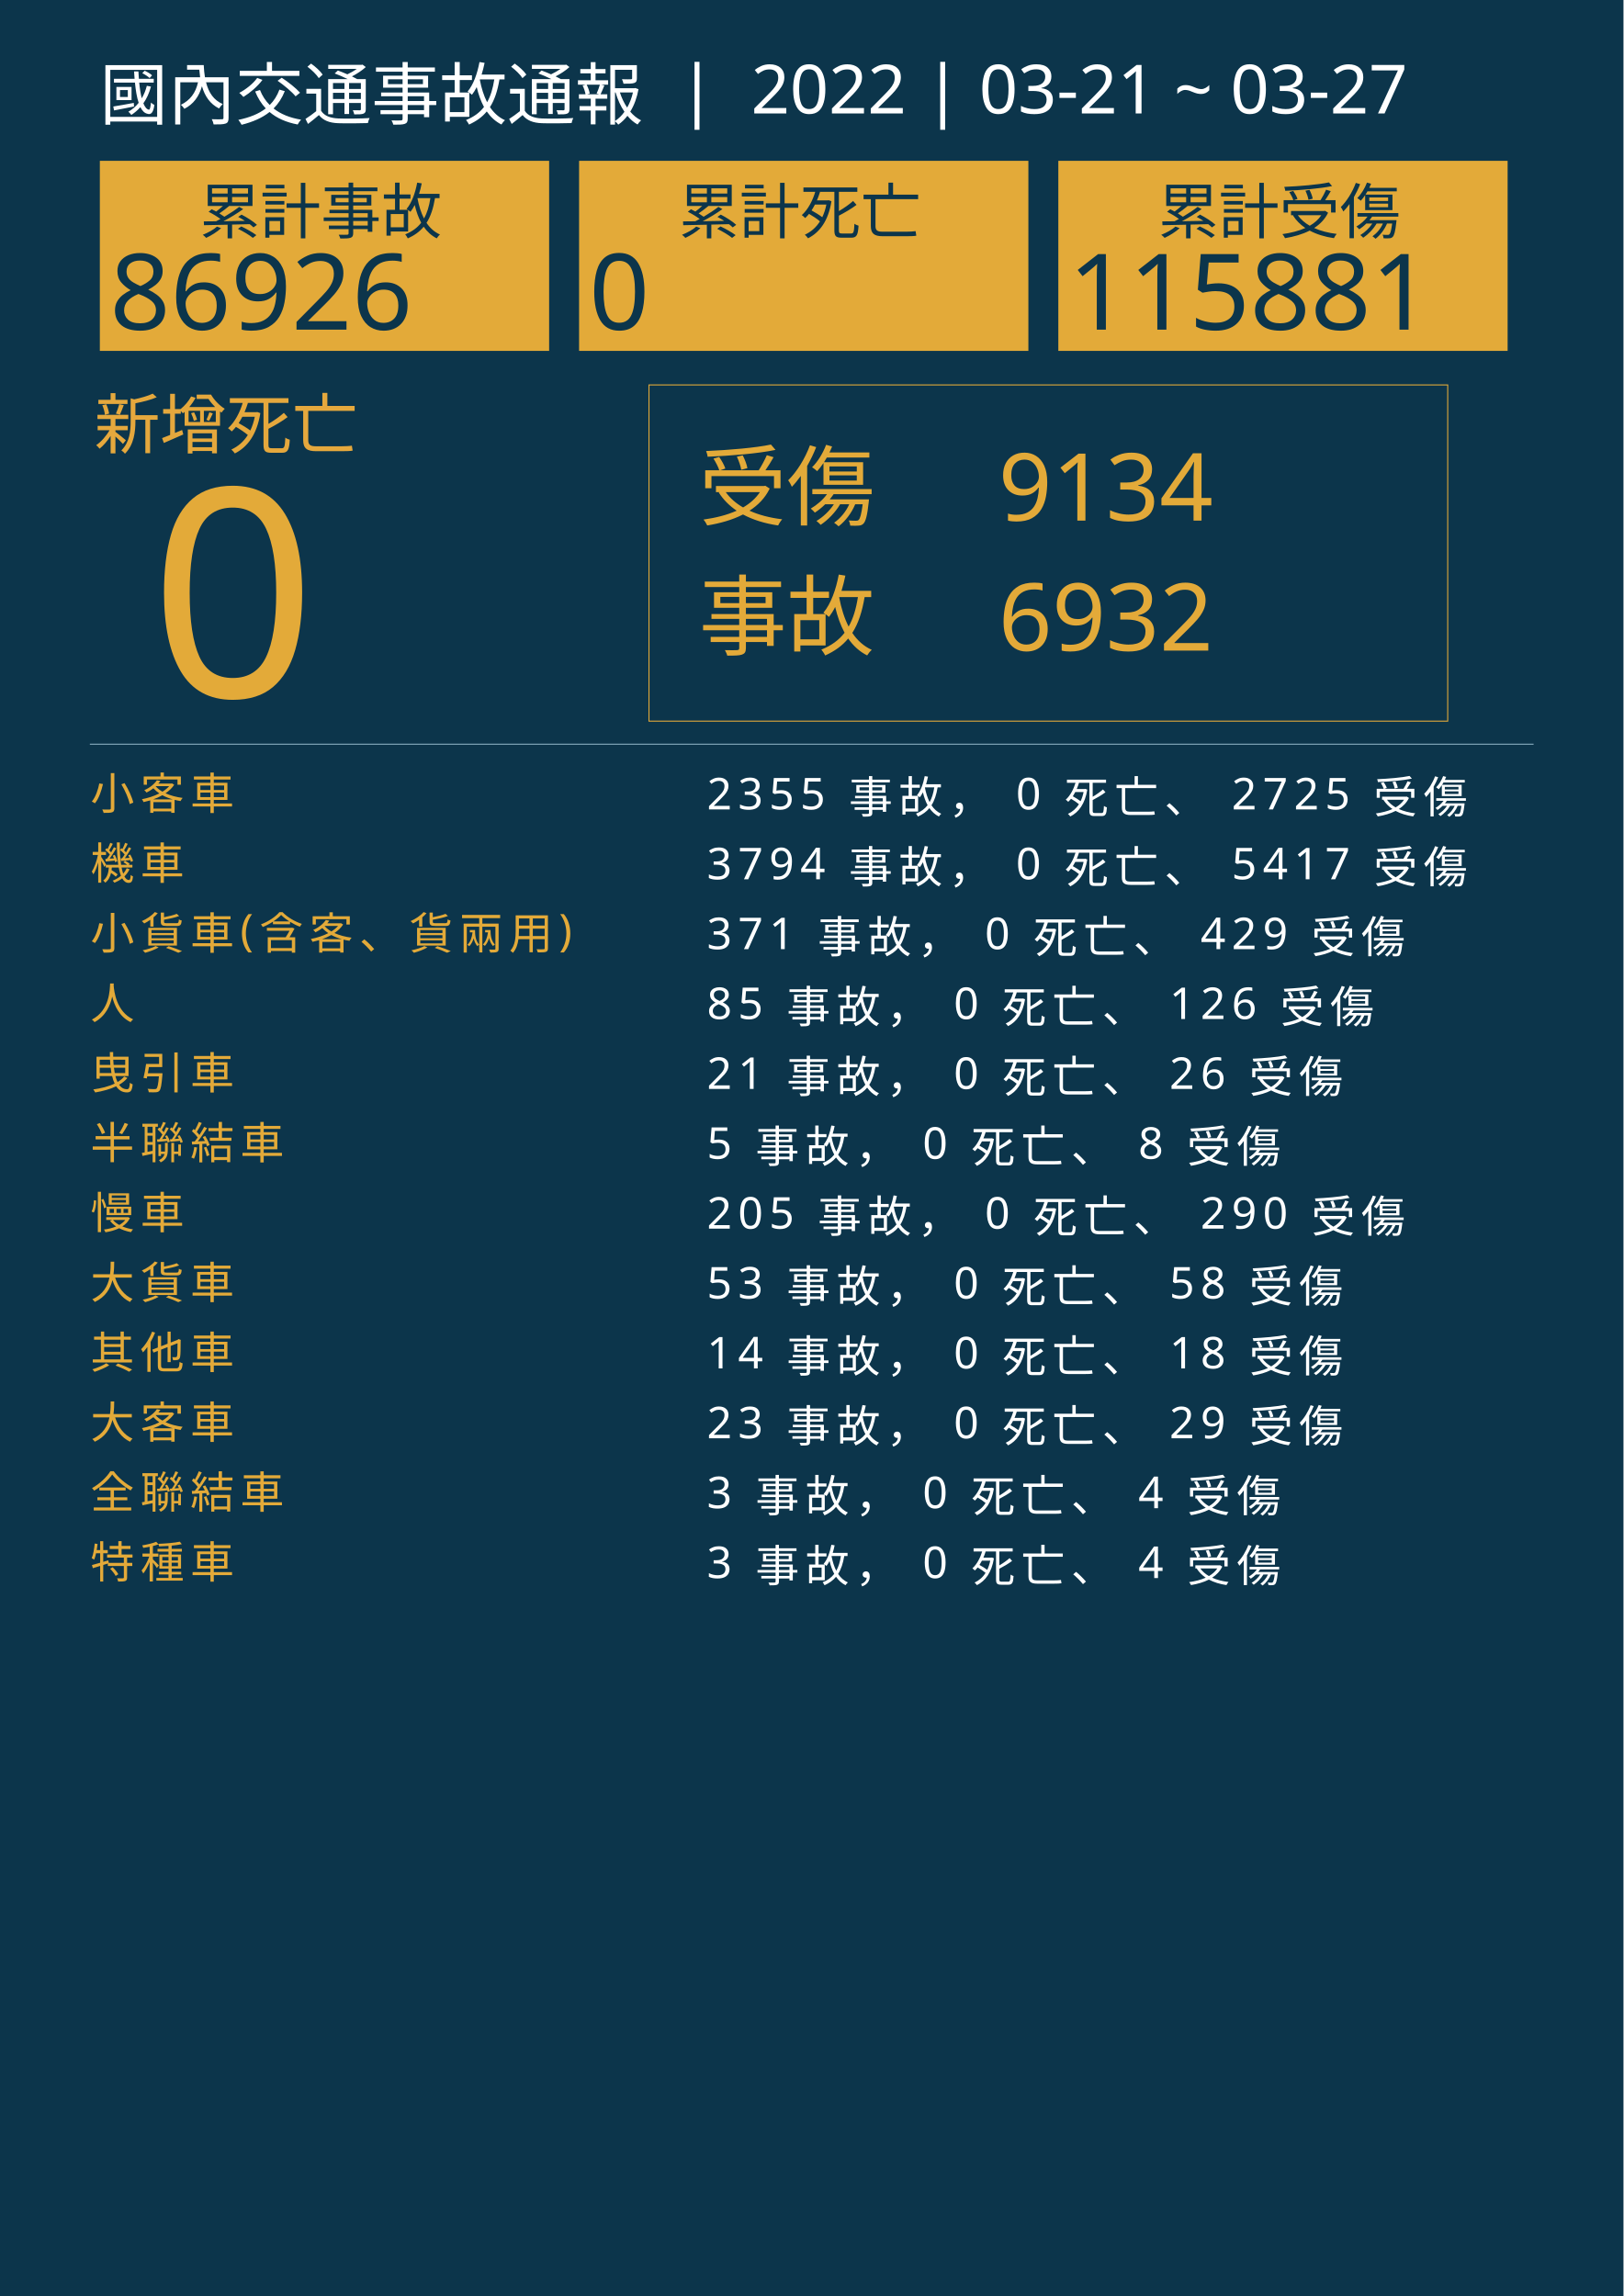
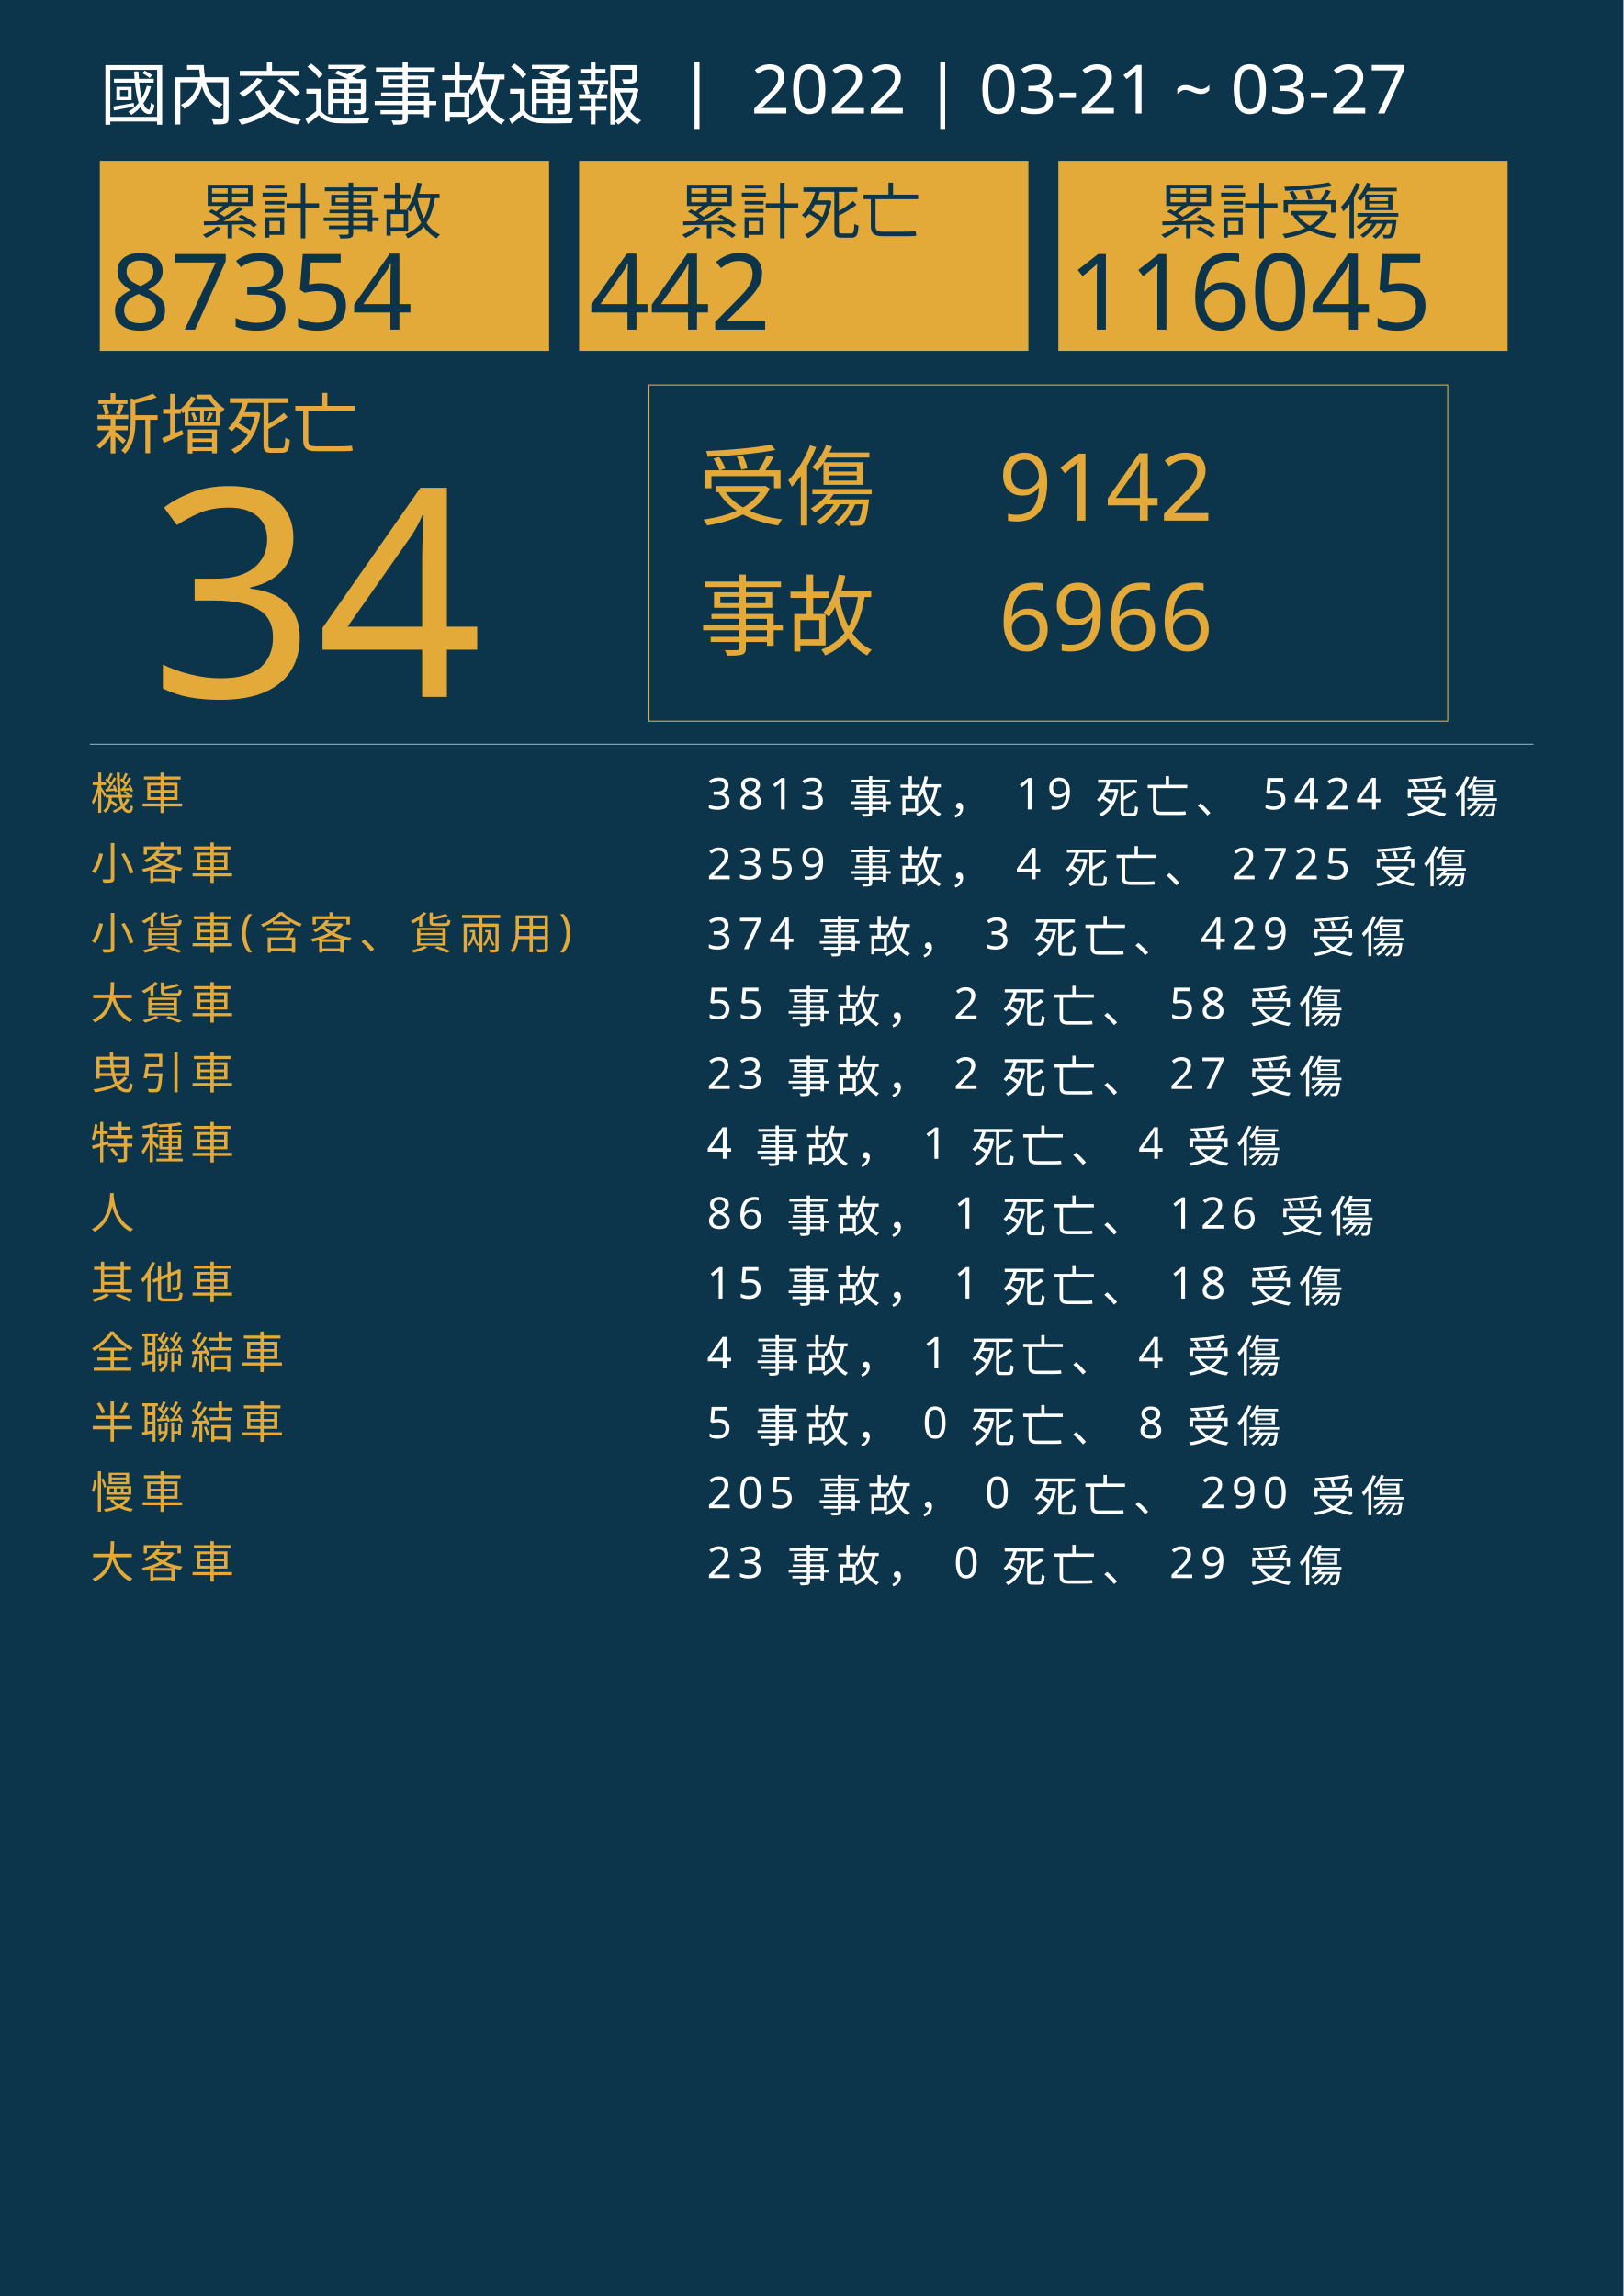
<svg xmlns="http://www.w3.org/2000/svg" version="1.1" id="圖層_1" x="0px" y="0px" viewBox="0 0 1626 2300" style="enable-background:new 0 0 1626 2300;" xml:space="preserve">
  <style type="text/css">
	.st0{fill:#0C354B;}
	.st1{fill:#E5A83D;}
	.st2{font-family:'NotoSansCJKtc-Bold-B5pc-H';}
	.st3{font-size:66px;}
	.st4{fill:#E3AA39;}
	.st5{font-family:'Arial-BoldMT';}
	.st6{font-size:291.776px;}
	.st7{fill:none;stroke:#E3AA39;stroke-miterlimit:10;}
	.st8{font-family:'NotoSansCJKtc-Light-B5pc-H';}
	.st9{font-size:88px;}
	.st10{font-family:'NotoSansCJKtc-Medium-B5pc-H';}
	.st11{font-size:94px;}
	.st12{fill:none;stroke:#8AAFC1;stroke-miterlimit:10;}
	.st13{font-size:60.649px;}
	.st14{font-size:106px;}
	.st15{fill:none;}
	.st16{font-size:44px;}
	.st17{letter-spacing:6;}
	.st18{fill:#FFFFFF;}
	.st19{letter-spacing:1;}
	.st20{font-size:68px;}
</style>
  <rect class="st0" width="1626" height="2300" />
  <text transform="matrix(1 0 0 1 94.5001 449.017)" class="st1 st2 st3">新增死亡</text>
  <g>
-     <text transform="matrix(1 0 0 1 150 698.1412)" class="st4 st5 st6">0</text>
+     <text transform="matrix(1 0 0 1 150 698.1412)" class="st4 st5 st6">34</text>
  </g>
  <g>
    <rect x="650" y="385.6" class="st7" width="800" height="336.8" />
    <g>
      <text transform="matrix(1 0 0 1 700 519.593)" class="st4 st8 st9">受傷</text>
-       <text transform="matrix(1 0 0 1 1000 521.5084)" class="st4 st10 st11">9134</text>
-       <text transform="matrix(1 0 0 1 1000 651.7274)" class="st4 st10 st11">6932</text>
+       <text transform="matrix(1 0 0 1 1000 521.5084)" class="st4 st10 st11">9142</text>
+       <text transform="matrix(1 0 0 1 1000 651.7274)" class="st4 st10 st11">6966</text>
      <text transform="matrix(1 0 0 1 700 649.4965)" class="st4 st8 st9">事故</text>
    </g>
  </g>
  <line class="st12" x1="90" y1="745.5" x2="1536" y2="745.5" />
  <g>
    <g>
      <rect x="100" y="161.1" class="st4" width="450" height="190.4" />
      <g>
        <text transform="matrix(1 0 0 1 200 233.9079)" class="st0 st10 st13">累計事故</text>
        <g>
-           <text transform="matrix(1 0 0 1 110 330.2121)" class="st0 st5 st14">86926</text>
+           <text transform="matrix(1 0 0 1 110 330.2121)" class="st0 st5 st14">87354</text>
        </g>
      </g>
    </g>
    <g>
      <rect x="580" y="161.1" class="st4" width="450" height="190.4" />
      <g>
        <text transform="matrix(1 0 0 1 680 233.908)" class="st0 st10 st13">累計死亡</text>
        <g>
-           <text transform="matrix(1 0 0 1 590 330.2122)" class="st0 st5 st14">0</text>
+           <text transform="matrix(1 0 0 1 590 330.2122)" class="st0 st5 st14">442</text>
        </g>
      </g>
    </g>
    <g>
      <rect x="1060" y="161.1" class="st4" width="450" height="190.4" />
      <g>
        <text transform="matrix(1 0 0 1 1160 233.908)" class="st0 st10 st13">累計受傷</text>
        <g>
-           <text transform="matrix(1 0 0 1 1070 330.2122)" class="st0 st5 st14">115881</text>
+           <text transform="matrix(1 0 0 1 1070 330.2122)" class="st0 st5 st14">116045</text>
        </g>
      </g>
    </g>
  </g>
  <rect x="90.6" y="772.1" class="st15" width="1141.8" height="314.8" />
  <text transform="matrix(1 0 0 1 90.5591 810.7965)">
-     <tspan x="0" y="0" class="st4 st10 st16 st17">小客車</tspan>
-     <tspan x="600" y="0" class="st18 st10 st16 st17"> 2355 事故， 0 死亡、 2725 受傷</tspan>
-     <tspan x="0" y="70" class="st4 st10 st16 st17">機車</tspan>
-     <tspan x="600" y="70" class="st18 st10 st16 st17"> 3794 事故， 0 死亡、 5417 受傷</tspan>
+     <tspan x="0" y="0" class="st4 st10 st16 st17">機車</tspan>
+     <tspan x="600" y="0" class="st18 st10 st16 st17"> 3813 事故， 19 死亡、 5424 受傷</tspan>
+     <tspan x="0" y="70" class="st4 st10 st16 st17">小客車</tspan>
+     <tspan x="600" y="70" class="st18 st10 st16 st17"> 2359 事故， 4 死亡、 2725 受傷</tspan>
    <tspan x="0" y="140" class="st4 st10 st16 st17">小貨車(含客、貨兩用)</tspan>
-     <tspan x="600" y="140" class="st18 st10 st16 st17"> 371 事故， 0 死亡、 429 受傷</tspan>
-     <tspan x="0" y="210" class="st4 st10 st16 st17">人</tspan>
-     <tspan x="600" y="210" class="st18 st10 st16 st17"> 85 事故， 0 死亡、 126 受傷</tspan>
+     <tspan x="600" y="140" class="st18 st10 st16 st17"> 374 事故， 3 死亡、 429 受傷</tspan>
+     <tspan x="0" y="210" class="st4 st10 st16 st17">大貨車</tspan>
+     <tspan x="600" y="210" class="st18 st10 st16 st17"> 55 事故， 2 死亡、 58 受傷</tspan>
    <tspan x="0" y="280" class="st4 st10 st16 st17">曳引車</tspan>
-     <tspan x="600" y="280" class="st18 st10 st16 st17"> 21 事故， 0 死亡、 26 受傷</tspan>
-     <tspan x="0" y="350" class="st4 st10 st16 st17">半聯結車</tspan>
-     <tspan x="600" y="350" class="st18 st10 st16 st17"> 5 事故， 0 死亡、 8 受傷</tspan>
-     <tspan x="0" y="420" class="st4 st10 st16 st17">慢車</tspan>
-     <tspan x="600" y="420" class="st18 st10 st16 st17"> 205 事故， 0 死亡、 290 受傷</tspan>
-     <tspan x="0" y="490" class="st4 st10 st16 st17">大貨車</tspan>
-     <tspan x="600" y="490" class="st18 st10 st16 st17"> 53 事故， 0 死亡、 58 受傷</tspan>
-     <tspan x="0" y="560" class="st4 st10 st16 st17">其他車</tspan>
-     <tspan x="600" y="560" class="st18 st10 st16 st17"> 14 事故， 0 死亡、 18 受傷</tspan>
-     <tspan x="0" y="630" class="st4 st10 st16 st17">大客車</tspan>
-     <tspan x="600" y="630" class="st18 st10 st16 st17"> 23 事故， 0 死亡、 29 受傷</tspan>
-     <tspan x="0" y="700" class="st4 st10 st16 st17">全聯結車</tspan>
-     <tspan x="600" y="700" class="st18 st10 st16 st17"> 3 事故， 0 死亡、 4 受傷</tspan>
-     <tspan x="0" y="770" class="st4 st10 st16 st17">特種車</tspan>
-     <tspan x="600" y="770" class="st18 st10 st16 st17"> 3 事故， 0 死亡、 4 受傷</tspan>
+     <tspan x="600" y="280" class="st18 st10 st16 st17"> 23 事故， 2 死亡、 27 受傷</tspan>
+     <tspan x="0" y="350" class="st4 st10 st16 st17">特種車</tspan>
+     <tspan x="600" y="350" class="st18 st10 st16 st17"> 4 事故， 1 死亡、 4 受傷</tspan>
+     <tspan x="0" y="420" class="st4 st10 st16 st17">人</tspan>
+     <tspan x="600" y="420" class="st18 st10 st16 st17"> 86 事故， 1 死亡、 126 受傷</tspan>
+     <tspan x="0" y="490" class="st4 st10 st16 st17">其他車</tspan>
+     <tspan x="600" y="490" class="st18 st10 st16 st17"> 15 事故， 1 死亡、 18 受傷</tspan>
+     <tspan x="0" y="560" class="st4 st10 st16 st17">全聯結車</tspan>
+     <tspan x="600" y="560" class="st18 st10 st16 st17"> 4 事故， 1 死亡、 4 受傷</tspan>
+     <tspan x="0" y="630" class="st4 st10 st16 st17">半聯結車</tspan>
+     <tspan x="600" y="630" class="st18 st10 st16 st17"> 5 事故， 0 死亡、 8 受傷</tspan>
+     <tspan x="0" y="700" class="st4 st10 st16 st17">慢車</tspan>
+     <tspan x="600" y="700" class="st18 st10 st16 st17"> 205 事故， 0 死亡、 290 受傷</tspan>
+     <tspan x="0" y="770" class="st4 st10 st16 st17">大客車</tspan>
+     <tspan x="600" y="770" class="st18 st10 st16 st17"> 23 事故， 0 死亡、 29 受傷</tspan>
  </text>
  <text transform="matrix(1 0 0 1 100 119.2712)" class="st18 st8 st20">國內交通事故通報  |  2022 | 03-21 ~ 03-27</text>
</svg>
